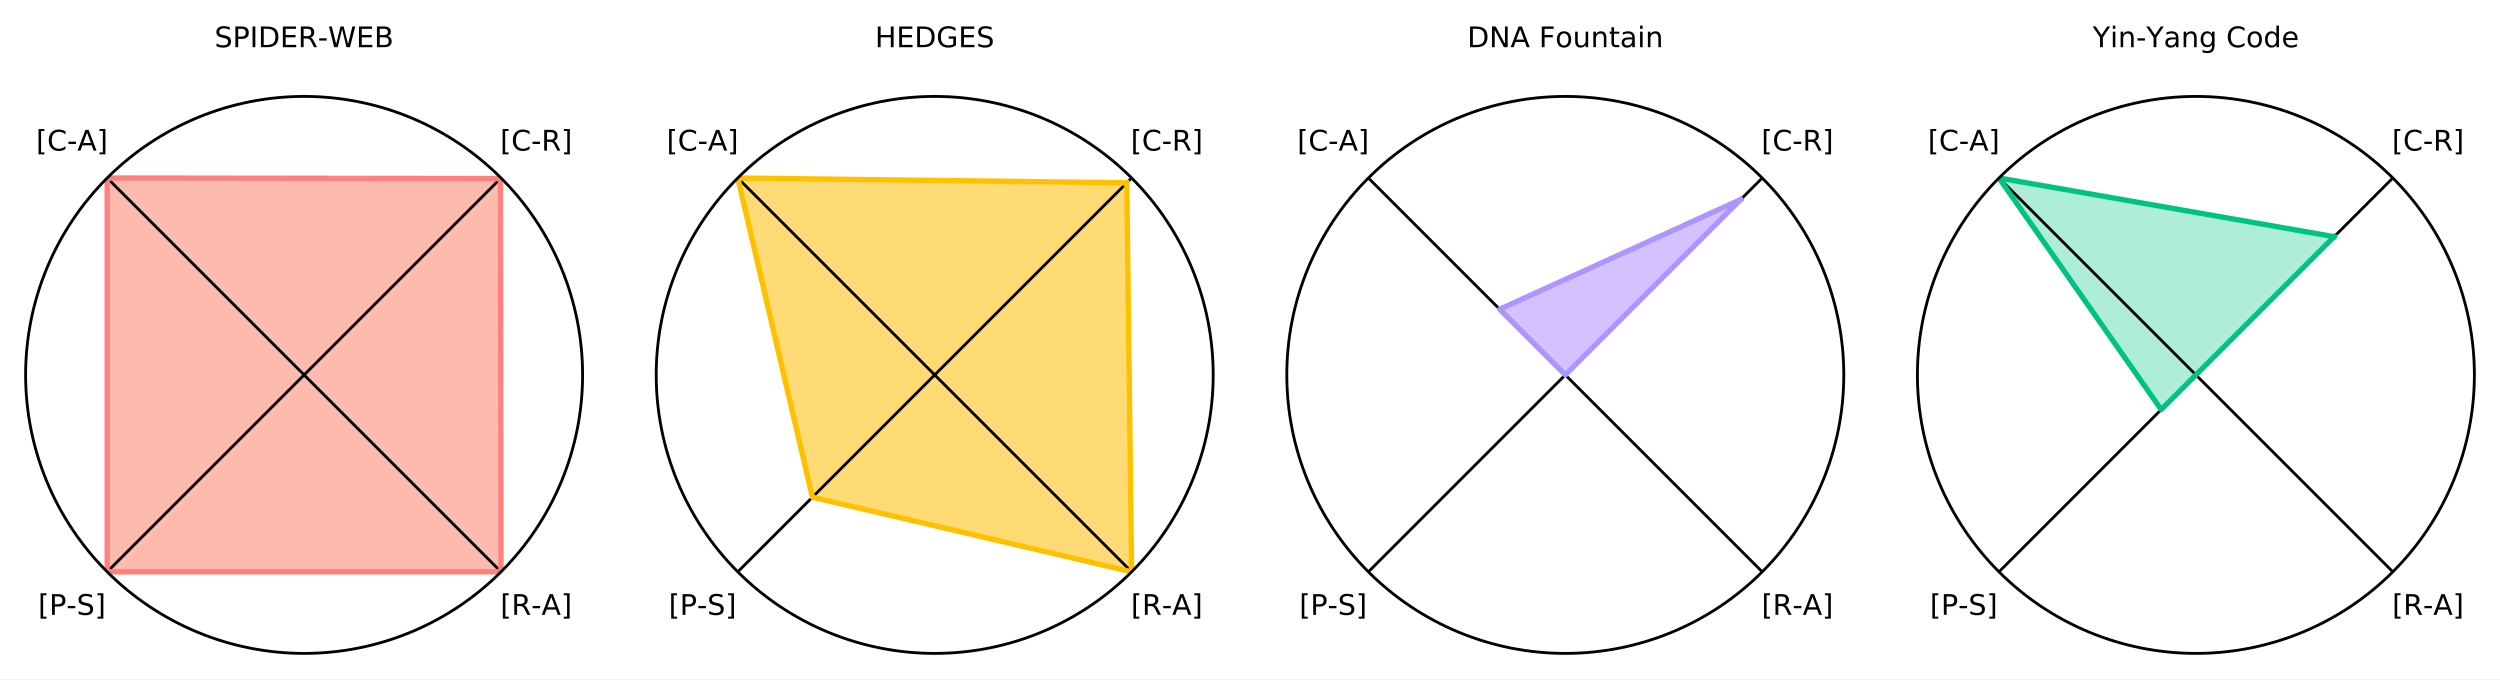
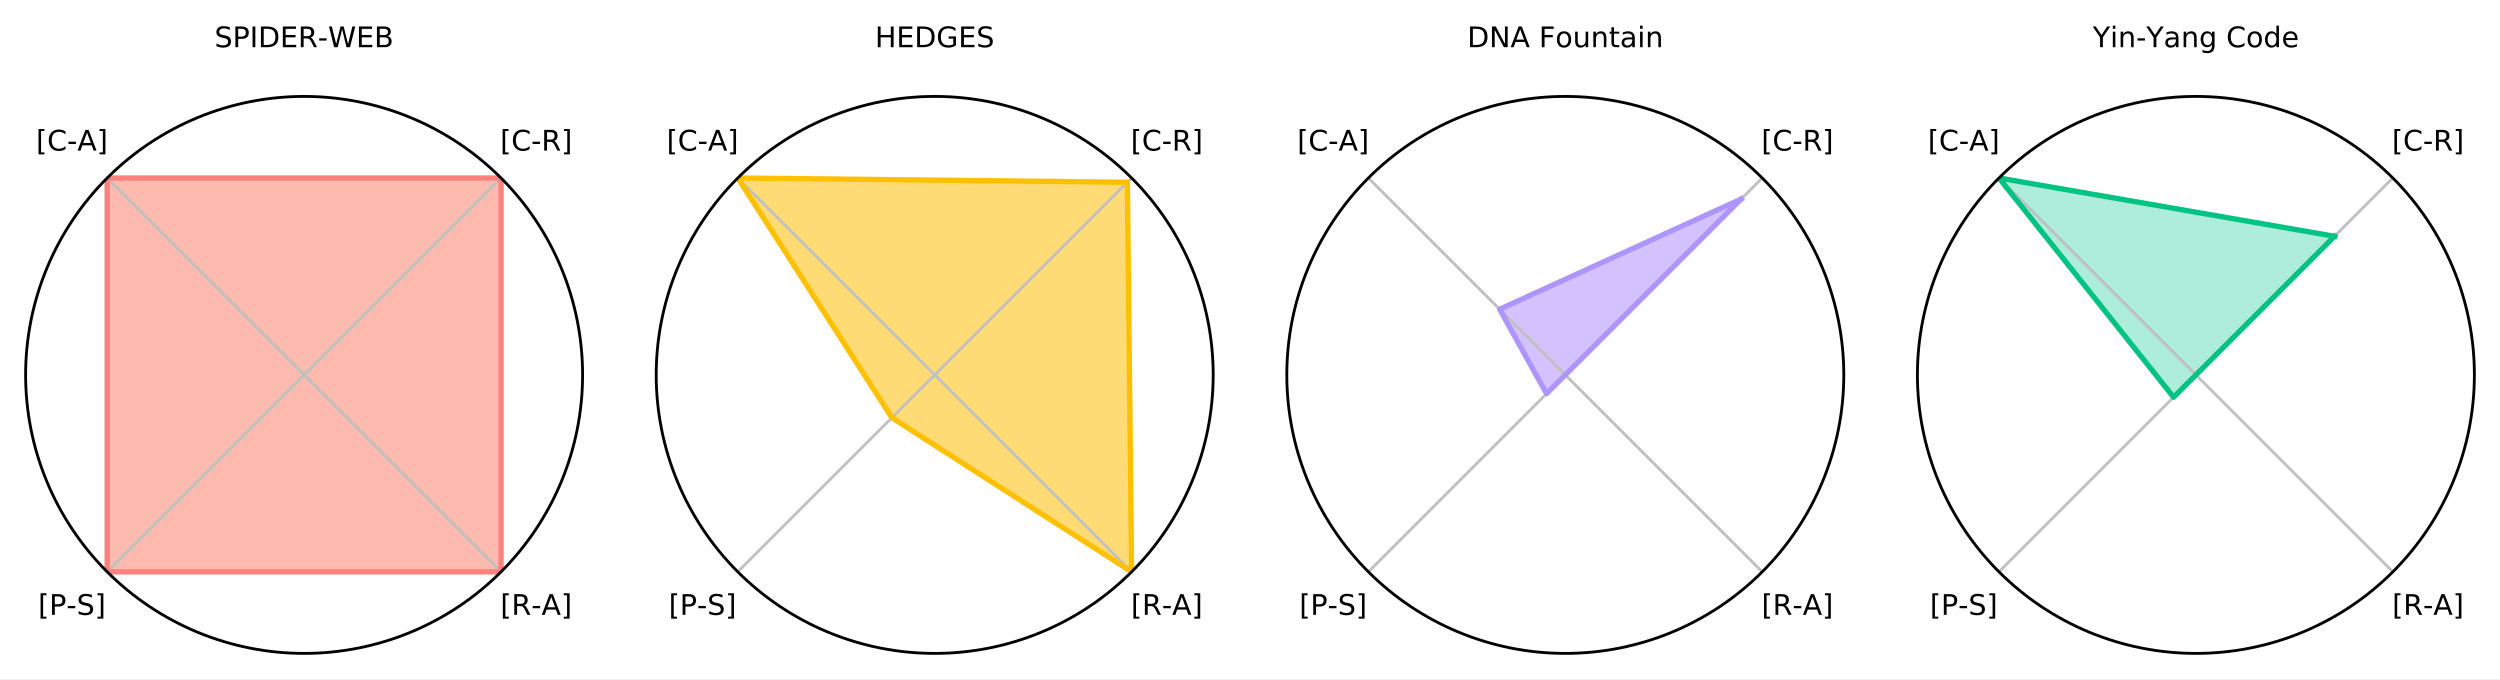
<svg xmlns="http://www.w3.org/2000/svg" xmlns:xlink="http://www.w3.org/1999/xlink" height="190.911pt" version="1.1" viewBox="0 0 702.902 190.911" width="702.902pt">
  <defs>
    <style type="text/css">
*{stroke-linecap:butt;stroke-linejoin:round;}
  </style>
  </defs>
  <g id="figure_1">
    <g id="patch_1">
      <path d="M 0 190.911  L 702.902 190.911  L 702.902 0  L 0 0  z " style="fill:#ffffff;" />
    </g>
    <g id="axes_1">
      <g id="patch_2">
        <path d="M 163.802 105.41  C 163.802 95.127 161.777 84.945 157.842 75.445  C 153.907 65.946 148.139 57.313 140.868 50.043  C 133.597 42.772 124.965 37.004 115.466 33.069  C 105.966 29.134 95.783 27.109 85.501 27.109  C 75.219 27.109 65.036 29.134 55.537 33.069  C 46.037 37.004 37.405 42.772 30.134 50.043  C 22.863 57.313 17.095 65.946 13.16 75.445  C 9.225 84.945 7.2 95.127 7.2 105.41  C 7.2 115.692 9.225 125.875 13.16 135.374  C 17.095 144.874 22.863 153.506 30.134 160.777  C 37.405 168.048 46.037 173.816 55.537 177.751  C 65.036 181.685 75.219 183.711 85.501 183.711  C 95.783 183.711 105.966 181.685 115.466 177.751  C 124.965 173.816 133.597 168.048 140.868 160.777  C 148.139 153.506 153.907 144.874 157.842 135.374  C 161.777 125.875 163.802 115.692 163.802 105.41  M 85.501 105.41  C 85.501 105.41 85.501 105.41 85.501 105.41  C 85.501 105.41 85.501 105.41 85.501 105.41  C 85.501 105.41 85.501 105.41 85.501 105.41  C 85.501 105.41 85.501 105.41 85.501 105.41  C 85.501 105.41 85.501 105.41 85.501 105.41  C 85.501 105.41 85.501 105.41 85.501 105.41  C 85.501 105.41 85.501 105.41 85.501 105.41  C 85.501 105.41 85.501 105.41 85.501 105.41  C 85.501 105.41 85.501 105.41 85.501 105.41  C 85.501 105.41 85.501 105.41 85.501 105.41  C 85.501 105.41 85.501 105.41 85.501 105.41  C 85.501 105.41 85.501 105.41 85.501 105.41  C 85.501 105.41 85.501 105.41 85.501 105.41  C 85.501 105.41 85.501 105.41 85.501 105.41  C 85.501 105.41 85.501 105.41 85.501 105.41  C 85.501 105.41 85.501 105.41 85.501 105.41  M 163.802 105.41  z " style="fill:#ffffff;" />
      </g>
      <g id="patch_3">
-         <path clip-path="url(#pe825073577)" d="M 140.711 50.2  L 30.134 50.043  L 30.134 160.777  L 140.868 160.777  z " style="fill:#fcbbae;" />
+         <path clip-path="url(#pd6a1412bb4)" d="M 140.868 50.043  L 30.134 50.043  L 30.134 160.777  L 140.868 160.777  z " style="fill:#fcbbae;" />
      </g>
      <g id="matplotlib.axis_1">
        <g id="xtick_1">
          <g id="line2d_1">
-             <path clip-path="url(#pe825073577)" d="M 85.501 105.41  L 140.868 50.043  " style="fill:none;stroke:#000000;stroke-linecap:square;stroke-width:0.8;" />
+             <path clip-path="url(#pd6a1412bb4)" d="M 85.501 105.41  L 140.868 50.043  " style="fill:none;stroke:#c0c0c0;stroke-linecap:square;stroke-width:0.8;" />
          </g>
          <g id="text_1">
            <defs>
              <path d="M 8.594 75.984  L 29.297 75.984  L 29.297 69  L 17.578 69  L 17.578 -6.203  L 29.297 -6.203  L 29.297 -13.188  L 8.594 -13.188  z " id="DejaVuSans-91" />
              <path d="M 64.406 67.281  L 64.406 56.891  Q 59.422 61.531 53.781 63.812  Q 48.141 66.109 41.797 66.109  Q 29.297 66.109 22.656 58.469  Q 16.016 50.828 16.016 36.375  Q 16.016 21.969 22.656 14.328  Q 29.297 6.688 41.797 6.688  Q 48.141 6.688 53.781 8.984  Q 59.422 11.281 64.406 15.922  L 64.406 5.609  Q 59.234 2.094 53.438 0.328  Q 47.656 -1.422 41.219 -1.422  Q 24.656 -1.422 15.125 8.703  Q 5.609 18.844 5.609 36.375  Q 5.609 53.953 15.125 64.078  Q 24.656 74.219 41.219 74.219  Q 47.75 74.219 53.531 72.484  Q 59.328 70.75 64.406 67.281  z " id="DejaVuSans-67" />
              <path d="M 4.891 31.391  L 31.203 31.391  L 31.203 23.391  L 4.891 23.391  z " id="DejaVuSans-45" />
              <path d="M 44.391 34.188  Q 47.562 33.109 50.562 29.594  Q 53.562 26.078 56.594 19.922  L 66.609 0  L 56 0  L 46.688 18.703  Q 43.062 26.031 39.672 28.422  Q 36.281 30.812 30.422 30.812  L 19.672 30.812  L 19.672 0  L 9.812 0  L 9.812 72.906  L 32.078 72.906  Q 44.578 72.906 50.734 67.672  Q 56.891 62.453 56.891 51.906  Q 56.891 45.016 53.688 40.469  Q 50.484 35.938 44.391 34.188  z M 19.672 64.797  L 19.672 38.922  L 32.078 38.922  Q 39.203 38.922 42.844 42.219  Q 46.484 45.516 46.484 51.906  Q 46.484 58.297 42.844 61.547  Q 39.203 64.797 32.078 64.797  z " id="DejaVuSans-82" />
              <path d="M 30.422 75.984  L 30.422 -13.188  L 9.719 -13.188  L 9.719 -6.203  L 21.391 -6.203  L 21.391 69  L 9.719 69  L 9.719 75.984  z " id="DejaVuSans-93" />
            </defs>
            <g transform="translate(140.6308 42.35069)scale(0.08 -0.08)">
              <use xlink:href="#DejaVuSans-91" />
              <use x="39.014" xlink:href="#DejaVuSans-67" />
              <use x="108.838" xlink:href="#DejaVuSans-45" />
              <use x="144.922" xlink:href="#DejaVuSans-82" />
              <use x="214.404" xlink:href="#DejaVuSans-93" />
            </g>
          </g>
        </g>
        <g id="xtick_2">
          <g id="line2d_2">
-             <path clip-path="url(#pe825073577)" d="M 85.501 105.41  L 30.134 50.043  " style="fill:none;stroke:#000000;stroke-linecap:square;stroke-width:0.8;" />
+             <path clip-path="url(#pd6a1412bb4)" d="M 85.501 105.41  L 30.134 50.043  " style="fill:none;stroke:#c0c0c0;stroke-linecap:square;stroke-width:0.8;" />
          </g>
          <g id="text_2">
            <defs>
              <path d="M 34.188 63.188  L 20.797 26.906  L 47.609 26.906  z M 28.609 72.906  L 39.797 72.906  L 67.578 0  L 57.328 0  L 50.688 18.703  L 17.828 18.703  L 11.188 0  L 0.781 0  z " id="DejaVuSans-65" />
            </defs>
            <g transform="translate(10.14184 42.35069)scale(0.08 -0.08)">
              <use xlink:href="#DejaVuSans-91" />
              <use x="39.014" xlink:href="#DejaVuSans-67" />
              <use x="108.838" xlink:href="#DejaVuSans-45" />
              <use x="144.891" xlink:href="#DejaVuSans-65" />
              <use x="213.299" xlink:href="#DejaVuSans-93" />
            </g>
          </g>
        </g>
        <g id="xtick_3">
          <g id="line2d_3">
-             <path clip-path="url(#pe825073577)" d="M 85.501 105.41  L 30.134 160.777  " style="fill:none;stroke:#000000;stroke-linecap:square;stroke-width:0.8;" />
+             <path clip-path="url(#pd6a1412bb4)" d="M 85.501 105.41  L 30.134 160.777  " style="fill:none;stroke:#c0c0c0;stroke-linecap:square;stroke-width:0.8;" />
          </g>
          <g id="text_3">
            <defs>
              <path d="M 19.672 64.797  L 19.672 37.406  L 32.078 37.406  Q 38.969 37.406 42.719 40.969  Q 46.484 44.531 46.484 51.125  Q 46.484 57.672 42.719 61.234  Q 38.969 64.797 32.078 64.797  z M 9.812 72.906  L 32.078 72.906  Q 44.344 72.906 50.609 67.359  Q 56.891 61.812 56.891 51.125  Q 56.891 40.328 50.609 34.812  Q 44.344 29.297 32.078 29.297  L 19.672 29.297  L 19.672 0  L 9.812 0  z " id="DejaVuSans-80" />
              <path d="M 53.516 70.516  L 53.516 60.891  Q 47.906 63.578 42.922 64.891  Q 37.938 66.219 33.297 66.219  Q 25.25 66.219 20.875 63.094  Q 16.5 59.969 16.5 54.203  Q 16.5 49.359 19.406 46.891  Q 22.312 44.438 30.422 42.922  L 36.375 41.703  Q 47.406 39.594 52.656 34.297  Q 57.906 29 57.906 20.125  Q 57.906 9.516 50.797 4.047  Q 43.703 -1.422 29.984 -1.422  Q 24.812 -1.422 18.969 -0.25  Q 13.141 0.922 6.891 3.219  L 6.891 13.375  Q 12.891 10.016 18.656 8.297  Q 24.422 6.594 29.984 6.594  Q 38.422 6.594 43.016 9.906  Q 47.609 13.234 47.609 19.391  Q 47.609 24.75 44.312 27.781  Q 41.016 30.812 33.5 32.328  L 27.484 33.5  Q 16.453 35.688 11.516 40.375  Q 6.594 45.062 6.594 53.422  Q 6.594 63.094 13.406 68.656  Q 20.219 74.219 32.172 74.219  Q 37.312 74.219 42.625 73.281  Q 47.953 72.359 53.516 70.516  z " id="DejaVuSans-83" />
            </defs>
            <g transform="translate(10.71997 172.884)scale(0.08 -0.08)">
              <use xlink:href="#DejaVuSans-91" />
              <use x="39.014" xlink:href="#DejaVuSans-80" />
              <use x="99.285" xlink:href="#DejaVuSans-45" />
              <use x="135.369" xlink:href="#DejaVuSans-83" />
              <use x="198.846" xlink:href="#DejaVuSans-93" />
            </g>
          </g>
        </g>
        <g id="xtick_4">
          <g id="line2d_4">
-             <path clip-path="url(#pe825073577)" d="M 85.501 105.41  L 140.868 160.777  " style="fill:none;stroke:#000000;stroke-linecap:square;stroke-width:0.8;" />
+             <path clip-path="url(#pd6a1412bb4)" d="M 85.501 105.41  L 140.868 160.777  " style="fill:none;stroke:#c0c0c0;stroke-linecap:square;stroke-width:0.8;" />
          </g>
          <g id="text_4">
            <g transform="translate(140.6914 172.884)scale(0.08 -0.08)">
              <use xlink:href="#DejaVuSans-91" />
              <use x="39.014" xlink:href="#DejaVuSans-82" />
              <use x="108.434" xlink:href="#DejaVuSans-45" />
              <use x="144.486" xlink:href="#DejaVuSans-65" />
              <use x="212.895" xlink:href="#DejaVuSans-93" />
            </g>
          </g>
        </g>
      </g>
      <g id="matplotlib.axis_2" />
      <g id="line2d_5">
-         <path clip-path="url(#pe825073577)" d="M 140.711 50.2  L 30.134 50.043  L 30.134 160.777  L 140.868 160.777  L 140.711 50.2  " style="fill:none;stroke:#fe817d;stroke-linecap:square;stroke-width:1.5;" />
+         <path clip-path="url(#pd6a1412bb4)" d="M 140.868 50.043  L 30.134 50.043  L 30.134 160.777  L 140.868 160.777  L 140.868 50.043  " style="fill:none;stroke:#fe817d;stroke-linecap:square;stroke-width:1.5;" />
      </g>
      <g id="patch_4">
        <path d="M 163.802 105.41  C 163.802 95.127 161.777 84.945 157.842 75.445  C 153.907 65.946 148.139 57.313 140.868 50.043  C 133.597 42.772 124.965 37.004 115.466 33.069  C 105.966 29.134 95.783 27.109 85.501 27.109  C 75.219 27.109 65.036 29.134 55.537 33.069  C 46.037 37.004 37.405 42.772 30.134 50.043  C 22.863 57.313 17.095 65.946 13.16 75.445  C 9.225 84.945 7.2 95.127 7.2 105.41  C 7.2 115.692 9.225 125.875 13.16 135.374  C 17.095 144.874 22.863 153.506 30.134 160.777  C 37.405 168.048 46.037 173.816 55.537 177.751  C 65.036 181.685 75.219 183.711 85.501 183.711  C 95.783 183.711 105.966 181.685 115.466 177.751  C 124.965 173.816 133.597 168.048 140.868 160.777  C 148.139 153.506 153.907 144.874 157.842 135.374  C 161.777 125.875 163.802 115.692 163.802 105.41  " style="fill:none;stroke:#000000;stroke-linecap:square;stroke-linejoin:miter;stroke-width:0.8;" />
      </g>
      <g id="text_5">
        <defs>
          <path d="M 9.812 72.906  L 19.672 72.906  L 19.672 0  L 9.812 0  z " id="DejaVuSans-73" />
          <path d="M 19.672 64.797  L 19.672 8.109  L 31.594 8.109  Q 46.688 8.109 53.688 14.938  Q 60.688 21.781 60.688 36.531  Q 60.688 51.172 53.688 57.984  Q 46.688 64.797 31.594 64.797  z M 9.812 72.906  L 30.078 72.906  Q 51.266 72.906 61.172 64.094  Q 71.094 55.281 71.094 36.531  Q 71.094 17.672 61.125 8.828  Q 51.172 0 30.078 0  L 9.812 0  z " id="DejaVuSans-68" />
          <path d="M 9.812 72.906  L 55.906 72.906  L 55.906 64.594  L 19.672 64.594  L 19.672 43.016  L 54.391 43.016  L 54.391 34.719  L 19.672 34.719  L 19.672 8.297  L 56.781 8.297  L 56.781 0  L 9.812 0  z " id="DejaVuSans-69" />
          <path d="M 3.328 72.906  L 13.281 72.906  L 28.609 11.281  L 43.891 72.906  L 54.984 72.906  L 70.312 11.281  L 85.594 72.906  L 95.609 72.906  L 77.297 0  L 64.891 0  L 49.516 63.281  L 33.984 0  L 21.578 0  z " id="DejaVuSans-87" />
          <path d="M 19.672 34.812  L 19.672 8.109  L 35.5 8.109  Q 43.453 8.109 47.281 11.406  Q 51.125 14.703 51.125 21.484  Q 51.125 28.328 47.281 31.562  Q 43.453 34.812 35.5 34.812  z M 19.672 64.797  L 19.672 42.828  L 34.281 42.828  Q 41.5 42.828 45.031 45.531  Q 48.578 48.25 48.578 53.812  Q 48.578 59.328 45.031 62.062  Q 41.5 64.797 34.281 64.797  z M 9.812 72.906  L 35.016 72.906  Q 46.297 72.906 52.391 68.219  Q 58.5 63.531 58.5 54.891  Q 58.5 48.188 55.375 44.234  Q 52.25 40.281 46.188 39.312  Q 53.469 37.75 57.5 32.781  Q 61.531 27.828 61.531 20.406  Q 61.531 10.641 54.891 5.312  Q 48.25 0 35.984 0  L 9.812 0  z " id="DejaVuSans-66" />
        </defs>
        <g transform="translate(60.31788 13.27875)scale(0.08 -0.08)">
          <use xlink:href="#DejaVuSans-83" />
          <use x="63.477" xlink:href="#DejaVuSans-80" />
          <use x="123.779" xlink:href="#DejaVuSans-73" />
          <use x="153.271" xlink:href="#DejaVuSans-68" />
          <use x="230.273" xlink:href="#DejaVuSans-69" />
          <use x="293.457" xlink:href="#DejaVuSans-82" />
          <use x="362.877" xlink:href="#DejaVuSans-45" />
          <use x="398.898" xlink:href="#DejaVuSans-87" />
          <use x="497.775" xlink:href="#DejaVuSans-69" />
          <use x="560.959" xlink:href="#DejaVuSans-66" />
        </g>
      </g>
    </g>
    <g id="axes_2">
      <g id="patch_5">
        <path d="M 341.102 105.41  C 341.102 95.127 339.077 84.945 335.142 75.445  C 331.207 65.946 325.439 57.313 318.168 50.043  C 310.897 42.772 302.265 37.004 292.766 33.069  C 283.266 29.134 273.083 27.109 262.801 27.109  C 252.519 27.109 242.336 29.134 232.837 33.069  C 223.337 37.004 214.705 42.772 207.434 50.043  C 200.163 57.313 194.395 65.946 190.46 75.445  C 186.525 84.945 184.5 95.127 184.5 105.41  C 184.5 115.692 186.525 125.875 190.46 135.374  C 194.395 144.874 200.163 153.506 207.434 160.777  C 214.705 168.048 223.337 173.816 232.837 177.751  C 242.336 181.685 252.519 183.711 262.801 183.711  C 273.083 183.711 283.266 181.685 292.766 177.751  C 302.265 173.816 310.897 168.048 318.168 160.777  C 325.439 153.506 331.207 144.874 335.142 135.374  C 339.077 125.875 341.102 115.692 341.102 105.41  M 262.801 105.41  C 262.801 105.41 262.801 105.41 262.801 105.41  C 262.801 105.41 262.801 105.41 262.801 105.41  C 262.801 105.41 262.801 105.41 262.801 105.41  C 262.801 105.41 262.801 105.41 262.801 105.41  C 262.801 105.41 262.801 105.41 262.801 105.41  C 262.801 105.41 262.801 105.41 262.801 105.41  C 262.801 105.41 262.801 105.41 262.801 105.41  C 262.801 105.41 262.801 105.41 262.801 105.41  C 262.801 105.41 262.801 105.41 262.801 105.41  C 262.801 105.41 262.801 105.41 262.801 105.41  C 262.801 105.41 262.801 105.41 262.801 105.41  C 262.801 105.41 262.801 105.41 262.801 105.41  C 262.801 105.41 262.801 105.41 262.801 105.41  C 262.801 105.41 262.801 105.41 262.801 105.41  C 262.801 105.41 262.801 105.41 262.801 105.41  C 262.801 105.41 262.801 105.41 262.801 105.41  M 341.102 105.41  z " style="fill:#ffffff;" />
      </g>
      <g id="patch_6">
-         <path clip-path="url(#p385a86909e)" d="M 316.816 51.395  L 207.434 50.043  L 228.414 139.796  L 318.168 160.777  z " style="fill:#ffdb75;" />
+         <path clip-path="url(#p6eb4bc3ae0)" d="M 316.969 51.242  L 207.434 50.043  L 250.766 117.445  L 318.168 160.777  z " style="fill:#ffdb75;" />
      </g>
      <g id="matplotlib.axis_3">
        <g id="xtick_5">
          <g id="line2d_6">
-             <path clip-path="url(#p385a86909e)" d="M 262.801 105.41  L 318.168 50.043  " style="fill:none;stroke:#000000;stroke-linecap:square;stroke-width:0.8;" />
+             <path clip-path="url(#p6eb4bc3ae0)" d="M 262.801 105.41  L 318.168 50.043  " style="fill:none;stroke:#c0c0c0;stroke-linecap:square;stroke-width:0.8;" />
          </g>
          <g id="text_6">
            <g transform="translate(317.9308 42.35069)scale(0.08 -0.08)">
              <use xlink:href="#DejaVuSans-91" />
              <use x="39.014" xlink:href="#DejaVuSans-67" />
              <use x="108.838" xlink:href="#DejaVuSans-45" />
              <use x="144.922" xlink:href="#DejaVuSans-82" />
              <use x="214.404" xlink:href="#DejaVuSans-93" />
            </g>
          </g>
        </g>
        <g id="xtick_6">
          <g id="line2d_7">
-             <path clip-path="url(#p385a86909e)" d="M 262.801 105.41  L 207.434 50.043  " style="fill:none;stroke:#000000;stroke-linecap:square;stroke-width:0.8;" />
+             <path clip-path="url(#p6eb4bc3ae0)" d="M 262.801 105.41  L 207.434 50.043  " style="fill:none;stroke:#c0c0c0;stroke-linecap:square;stroke-width:0.8;" />
          </g>
          <g id="text_7">
            <g transform="translate(187.4418 42.35069)scale(0.08 -0.08)">
              <use xlink:href="#DejaVuSans-91" />
              <use x="39.014" xlink:href="#DejaVuSans-67" />
              <use x="108.838" xlink:href="#DejaVuSans-45" />
              <use x="144.891" xlink:href="#DejaVuSans-65" />
              <use x="213.299" xlink:href="#DejaVuSans-93" />
            </g>
          </g>
        </g>
        <g id="xtick_7">
          <g id="line2d_8">
-             <path clip-path="url(#p385a86909e)" d="M 262.801 105.41  L 207.434 160.777  " style="fill:none;stroke:#000000;stroke-linecap:square;stroke-width:0.8;" />
+             <path clip-path="url(#p6eb4bc3ae0)" d="M 262.801 105.41  L 207.434 160.777  " style="fill:none;stroke:#c0c0c0;stroke-linecap:square;stroke-width:0.8;" />
          </g>
          <g id="text_8">
            <g transform="translate(188.02 172.884)scale(0.08 -0.08)">
              <use xlink:href="#DejaVuSans-91" />
              <use x="39.014" xlink:href="#DejaVuSans-80" />
              <use x="99.285" xlink:href="#DejaVuSans-45" />
              <use x="135.369" xlink:href="#DejaVuSans-83" />
              <use x="198.846" xlink:href="#DejaVuSans-93" />
            </g>
          </g>
        </g>
        <g id="xtick_8">
          <g id="line2d_9">
-             <path clip-path="url(#p385a86909e)" d="M 262.801 105.41  L 318.168 160.777  " style="fill:none;stroke:#000000;stroke-linecap:square;stroke-width:0.8;" />
+             <path clip-path="url(#p6eb4bc3ae0)" d="M 262.801 105.41  L 318.168 160.777  " style="fill:none;stroke:#c0c0c0;stroke-linecap:square;stroke-width:0.8;" />
          </g>
          <g id="text_9">
            <g transform="translate(317.9914 172.884)scale(0.08 -0.08)">
              <use xlink:href="#DejaVuSans-91" />
              <use x="39.014" xlink:href="#DejaVuSans-82" />
              <use x="108.434" xlink:href="#DejaVuSans-45" />
              <use x="144.486" xlink:href="#DejaVuSans-65" />
              <use x="212.895" xlink:href="#DejaVuSans-93" />
            </g>
          </g>
        </g>
      </g>
      <g id="matplotlib.axis_4" />
      <g id="line2d_10">
-         <path clip-path="url(#p385a86909e)" d="M 316.816 51.395  L 207.434 50.043  L 228.414 139.796  L 318.168 160.777  L 316.816 51.395  " style="fill:none;stroke:#ffc000;stroke-linecap:square;stroke-width:1.5;" />
+         <path clip-path="url(#p6eb4bc3ae0)" d="M 316.969 51.242  L 207.434 50.043  L 250.766 117.445  L 318.168 160.777  L 316.969 51.242  " style="fill:none;stroke:#ffc000;stroke-linecap:square;stroke-width:1.5;" />
      </g>
      <g id="patch_7">
        <path d="M 341.102 105.41  C 341.102 95.127 339.077 84.945 335.142 75.445  C 331.207 65.946 325.439 57.313 318.168 50.043  C 310.897 42.772 302.265 37.004 292.766 33.069  C 283.266 29.134 273.083 27.109 262.801 27.109  C 252.519 27.109 242.336 29.134 232.837 33.069  C 223.337 37.004 214.705 42.772 207.434 50.043  C 200.163 57.313 194.395 65.946 190.46 75.445  C 186.525 84.945 184.5 95.127 184.5 105.41  C 184.5 115.692 186.525 125.875 190.46 135.374  C 194.395 144.874 200.163 153.506 207.434 160.777  C 214.705 168.048 223.337 173.816 232.837 177.751  C 242.336 181.685 252.519 183.711 262.801 183.711  C 273.083 183.711 283.266 181.685 292.766 177.751  C 302.265 173.816 310.897 168.048 318.168 160.777  C 325.439 153.506 331.207 144.874 335.142 135.374  C 339.077 125.875 341.102 115.692 341.102 105.41  " style="fill:none;stroke:#000000;stroke-linecap:square;stroke-linejoin:miter;stroke-width:0.8;" />
      </g>
      <g id="text_10">
        <defs>
          <path d="M 9.812 72.906  L 19.672 72.906  L 19.672 43.016  L 55.516 43.016  L 55.516 72.906  L 65.375 72.906  L 65.375 0  L 55.516 0  L 55.516 34.719  L 19.672 34.719  L 19.672 0  L 9.812 0  z " id="DejaVuSans-72" />
          <path d="M 59.516 10.406  L 59.516 29.984  L 43.406 29.984  L 43.406 38.094  L 69.281 38.094  L 69.281 6.781  Q 63.578 2.734 56.688 0.656  Q 49.812 -1.422 42 -1.422  Q 24.906 -1.422 15.25 8.562  Q 5.609 18.562 5.609 36.375  Q 5.609 54.25 15.25 64.234  Q 24.906 74.219 42 74.219  Q 49.125 74.219 55.547 72.453  Q 61.969 70.703 67.391 67.281  L 67.391 56.781  Q 61.922 61.422 55.766 63.766  Q 49.609 66.109 42.828 66.109  Q 29.438 66.109 22.719 58.641  Q 16.016 51.172 16.016 36.375  Q 16.016 21.625 22.719 14.156  Q 29.438 6.688 42.828 6.688  Q 48.047 6.688 52.141 7.594  Q 56.25 8.5 59.516 10.406  z " id="DejaVuSans-71" />
        </defs>
        <g transform="translate(246.0191 13.27875)scale(0.08 -0.08)">
          <use xlink:href="#DejaVuSans-72" />
          <use x="75.195" xlink:href="#DejaVuSans-69" />
          <use x="138.379" xlink:href="#DejaVuSans-68" />
          <use x="215.381" xlink:href="#DejaVuSans-71" />
          <use x="292.871" xlink:href="#DejaVuSans-69" />
          <use x="356.055" xlink:href="#DejaVuSans-83" />
        </g>
      </g>
    </g>
    <g id="axes_3">
      <g id="patch_8">
        <path d="M 518.402 105.41  C 518.402 95.127 516.377 84.945 512.442 75.445  C 508.507 65.946 502.739 57.313 495.468 50.043  C 488.197 42.772 479.565 37.004 470.066 33.069  C 460.566 29.134 450.383 27.109 440.101 27.109  C 429.819 27.109 419.636 29.134 410.137 33.069  C 400.637 37.004 392.005 42.772 384.734 50.043  C 377.463 57.313 371.695 65.946 367.76 75.445  C 363.825 84.945 361.8 95.127 361.8 105.41  C 361.8 115.692 363.825 125.875 367.76 135.374  C 371.695 144.874 377.463 153.506 384.734 160.777  C 392.005 168.048 400.637 173.816 410.137 177.751  C 419.636 181.685 429.819 183.711 440.101 183.711  C 450.383 183.711 460.566 181.685 470.066 177.751  C 479.565 173.816 488.197 168.048 495.468 160.777  C 502.739 153.506 508.507 144.874 512.442 135.374  C 516.377 125.875 518.402 115.692 518.402 105.41  M 440.101 105.41  C 440.101 105.41 440.101 105.41 440.101 105.41  C 440.101 105.41 440.101 105.41 440.101 105.41  C 440.101 105.41 440.101 105.41 440.101 105.41  C 440.101 105.41 440.101 105.41 440.101 105.41  C 440.101 105.41 440.101 105.41 440.101 105.41  C 440.101 105.41 440.101 105.41 440.101 105.41  C 440.101 105.41 440.101 105.41 440.101 105.41  C 440.101 105.41 440.101 105.41 440.101 105.41  C 440.101 105.41 440.101 105.41 440.101 105.41  C 440.101 105.41 440.101 105.41 440.101 105.41  C 440.101 105.41 440.101 105.41 440.101 105.41  C 440.101 105.41 440.101 105.41 440.101 105.41  C 440.101 105.41 440.101 105.41 440.101 105.41  C 440.101 105.41 440.101 105.41 440.101 105.41  C 440.101 105.41 440.101 105.41 440.101 105.41  C 440.101 105.41 440.101 105.41 440.101 105.41  M 518.402 105.41  z " style="fill:#ffffff;" />
      </g>
      <g id="patch_9">
-         <path clip-path="url(#p155a2c685e)" d="M 489.407 56.104  L 421.645 86.954  L 440.101 105.41  L 440.101 105.41  z " style="fill:#d3c2fe;" />
+         <path clip-path="url(#p9dea8f42dc)" d="M 489.547 55.963  L 421.645 86.954  L 434.829 110.682  L 440.101 105.41  z " style="fill:#d3c2fe;" />
      </g>
      <g id="matplotlib.axis_5">
        <g id="xtick_9">
          <g id="line2d_11">
-             <path clip-path="url(#p155a2c685e)" d="M 440.101 105.41  L 495.468 50.043  " style="fill:none;stroke:#000000;stroke-linecap:square;stroke-width:0.8;" />
+             <path clip-path="url(#p9dea8f42dc)" d="M 440.101 105.41  L 495.468 50.043  " style="fill:none;stroke:#c0c0c0;stroke-linecap:square;stroke-width:0.8;" />
          </g>
          <g id="text_11">
            <g transform="translate(495.2308 42.35069)scale(0.08 -0.08)">
              <use xlink:href="#DejaVuSans-91" />
              <use x="39.014" xlink:href="#DejaVuSans-67" />
              <use x="108.838" xlink:href="#DejaVuSans-45" />
              <use x="144.922" xlink:href="#DejaVuSans-82" />
              <use x="214.404" xlink:href="#DejaVuSans-93" />
            </g>
          </g>
        </g>
        <g id="xtick_10">
          <g id="line2d_12">
-             <path clip-path="url(#p155a2c685e)" d="M 440.101 105.41  L 384.734 50.043  " style="fill:none;stroke:#000000;stroke-linecap:square;stroke-width:0.8;" />
+             <path clip-path="url(#p9dea8f42dc)" d="M 440.101 105.41  L 384.734 50.043  " style="fill:none;stroke:#c0c0c0;stroke-linecap:square;stroke-width:0.8;" />
          </g>
          <g id="text_12">
            <g transform="translate(364.7418 42.35069)scale(0.08 -0.08)">
              <use xlink:href="#DejaVuSans-91" />
              <use x="39.014" xlink:href="#DejaVuSans-67" />
              <use x="108.838" xlink:href="#DejaVuSans-45" />
              <use x="144.891" xlink:href="#DejaVuSans-65" />
              <use x="213.299" xlink:href="#DejaVuSans-93" />
            </g>
          </g>
        </g>
        <g id="xtick_11">
          <g id="line2d_13">
-             <path clip-path="url(#p155a2c685e)" d="M 440.101 105.41  L 384.734 160.777  " style="fill:none;stroke:#000000;stroke-linecap:square;stroke-width:0.8;" />
+             <path clip-path="url(#p9dea8f42dc)" d="M 440.101 105.41  L 384.734 160.777  " style="fill:none;stroke:#c0c0c0;stroke-linecap:square;stroke-width:0.8;" />
          </g>
          <g id="text_13">
            <g transform="translate(365.32 172.884)scale(0.08 -0.08)">
              <use xlink:href="#DejaVuSans-91" />
              <use x="39.014" xlink:href="#DejaVuSans-80" />
              <use x="99.285" xlink:href="#DejaVuSans-45" />
              <use x="135.369" xlink:href="#DejaVuSans-83" />
              <use x="198.846" xlink:href="#DejaVuSans-93" />
            </g>
          </g>
        </g>
        <g id="xtick_12">
          <g id="line2d_14">
-             <path clip-path="url(#p155a2c685e)" d="M 440.101 105.41  L 495.468 160.777  " style="fill:none;stroke:#000000;stroke-linecap:square;stroke-width:0.8;" />
+             <path clip-path="url(#p9dea8f42dc)" d="M 440.101 105.41  L 495.468 160.777  " style="fill:none;stroke:#c0c0c0;stroke-linecap:square;stroke-width:0.8;" />
          </g>
          <g id="text_14">
            <g transform="translate(495.2914 172.884)scale(0.08 -0.08)">
              <use xlink:href="#DejaVuSans-91" />
              <use x="39.014" xlink:href="#DejaVuSans-82" />
              <use x="108.434" xlink:href="#DejaVuSans-45" />
              <use x="144.486" xlink:href="#DejaVuSans-65" />
              <use x="212.895" xlink:href="#DejaVuSans-93" />
            </g>
          </g>
        </g>
      </g>
      <g id="matplotlib.axis_6" />
      <g id="line2d_15">
-         <path clip-path="url(#p155a2c685e)" d="M 489.407 56.104  L 421.645 86.954  L 440.101 105.41  L 440.101 105.41  L 489.407 56.104  " style="fill:none;stroke:#ad94ff;stroke-linecap:square;stroke-width:1.5;" />
+         <path clip-path="url(#p9dea8f42dc)" d="M 489.547 55.963  L 421.645 86.954  L 434.829 110.682  L 440.101 105.41  L 489.547 55.963  " style="fill:none;stroke:#ad94ff;stroke-linecap:square;stroke-width:1.5;" />
      </g>
      <g id="patch_10">
        <path d="M 518.402 105.41  C 518.402 95.127 516.377 84.945 512.442 75.445  C 508.507 65.946 502.739 57.313 495.468 50.043  C 488.197 42.772 479.565 37.004 470.066 33.069  C 460.566 29.134 450.383 27.109 440.101 27.109  C 429.819 27.109 419.636 29.134 410.137 33.069  C 400.637 37.004 392.005 42.772 384.734 50.043  C 377.463 57.313 371.695 65.946 367.76 75.445  C 363.825 84.945 361.8 95.127 361.8 105.41  C 361.8 115.692 363.825 125.875 367.76 135.374  C 371.695 144.874 377.463 153.506 384.734 160.777  C 392.005 168.048 400.637 173.816 410.137 177.751  C 419.636 181.685 429.819 183.711 440.101 183.711  C 450.383 183.711 460.566 181.685 470.066 177.751  C 479.565 173.816 488.197 168.048 495.468 160.777  C 502.739 153.506 508.507 144.874 512.442 135.374  C 516.377 125.875 518.402 115.692 518.402 105.41  " style="fill:none;stroke:#000000;stroke-linecap:square;stroke-linejoin:miter;stroke-width:0.8;" />
      </g>
      <g id="text_15">
        <defs>
          <path d="M 9.812 72.906  L 23.094 72.906  L 55.422 11.922  L 55.422 72.906  L 64.984 72.906  L 64.984 0  L 51.703 0  L 19.391 60.984  L 19.391 0  L 9.812 0  z " id="DejaVuSans-78" />
          <path id="DejaVuSans-32" />
          <path d="M 9.812 72.906  L 51.703 72.906  L 51.703 64.594  L 19.672 64.594  L 19.672 43.109  L 48.578 43.109  L 48.578 34.812  L 19.672 34.812  L 19.672 0  L 9.812 0  z " id="DejaVuSans-70" />
          <path d="M 30.609 48.391  Q 23.391 48.391 19.188 42.75  Q 14.984 37.109 14.984 27.297  Q 14.984 17.484 19.156 11.844  Q 23.344 6.203 30.609 6.203  Q 37.797 6.203 41.984 11.859  Q 46.188 17.531 46.188 27.297  Q 46.188 37.016 41.984 42.703  Q 37.797 48.391 30.609 48.391  z M 30.609 56  Q 42.328 56 49.016 48.375  Q 55.719 40.766 55.719 27.297  Q 55.719 13.875 49.016 6.219  Q 42.328 -1.422 30.609 -1.422  Q 18.844 -1.422 12.172 6.219  Q 5.516 13.875 5.516 27.297  Q 5.516 40.766 12.172 48.375  Q 18.844 56 30.609 56  z " id="DejaVuSans-111" />
          <path d="M 8.5 21.578  L 8.5 54.688  L 17.484 54.688  L 17.484 21.922  Q 17.484 14.156 20.5 10.266  Q 23.531 6.391 29.594 6.391  Q 36.859 6.391 41.078 11.031  Q 45.312 15.672 45.312 23.688  L 45.312 54.688  L 54.297 54.688  L 54.297 0  L 45.312 0  L 45.312 8.406  Q 42.047 3.422 37.719 1  Q 33.406 -1.422 27.688 -1.422  Q 18.266 -1.422 13.375 4.438  Q 8.5 10.297 8.5 21.578  z M 31.109 56  z " id="DejaVuSans-117" />
          <path d="M 54.891 33.016  L 54.891 0  L 45.906 0  L 45.906 32.719  Q 45.906 40.484 42.875 44.328  Q 39.844 48.188 33.797 48.188  Q 26.516 48.188 22.312 43.547  Q 18.109 38.922 18.109 30.906  L 18.109 0  L 9.078 0  L 9.078 54.688  L 18.109 54.688  L 18.109 46.188  Q 21.344 51.125 25.703 53.562  Q 30.078 56 35.797 56  Q 45.219 56 50.047 50.172  Q 54.891 44.344 54.891 33.016  z " id="DejaVuSans-110" />
          <path d="M 18.312 70.219  L 18.312 54.688  L 36.812 54.688  L 36.812 47.703  L 18.312 47.703  L 18.312 18.016  Q 18.312 11.328 20.141 9.422  Q 21.969 7.516 27.594 7.516  L 36.812 7.516  L 36.812 0  L 27.594 0  Q 17.188 0 13.234 3.875  Q 9.281 7.766 9.281 18.016  L 9.281 47.703  L 2.688 47.703  L 2.688 54.688  L 9.281 54.688  L 9.281 70.219  z " id="DejaVuSans-116" />
          <path d="M 34.281 27.484  Q 23.391 27.484 19.188 25  Q 14.984 22.516 14.984 16.5  Q 14.984 11.719 18.141 8.906  Q 21.297 6.109 26.703 6.109  Q 34.188 6.109 38.703 11.406  Q 43.219 16.703 43.219 25.484  L 43.219 27.484  z M 52.203 31.203  L 52.203 0  L 43.219 0  L 43.219 8.297  Q 40.141 3.328 35.547 0.953  Q 30.953 -1.422 24.312 -1.422  Q 15.922 -1.422 10.953 3.297  Q 6 8.016 6 15.922  Q 6 25.141 12.172 29.828  Q 18.359 34.516 30.609 34.516  L 43.219 34.516  L 43.219 35.406  Q 43.219 41.609 39.141 45  Q 35.062 48.391 27.688 48.391  Q 23 48.391 18.547 47.266  Q 14.109 46.141 10.016 43.891  L 10.016 52.203  Q 14.938 54.109 19.578 55.047  Q 24.219 56 28.609 56  Q 40.484 56 46.344 49.844  Q 52.203 43.703 52.203 31.203  z " id="DejaVuSans-97" />
          <path d="M 9.422 54.688  L 18.406 54.688  L 18.406 0  L 9.422 0  z M 9.422 75.984  L 18.406 75.984  L 18.406 64.594  L 9.422 64.594  z " id="DejaVuSans-105" />
        </defs>
        <g transform="translate(412.5391 13.27875)scale(0.08 -0.08)">
          <use xlink:href="#DejaVuSans-68" />
          <use x="77.002" xlink:href="#DejaVuSans-78" />
          <use x="151.807" xlink:href="#DejaVuSans-65" />
          <use x="220.215" xlink:href="#DejaVuSans-32" />
          <use x="252.002" xlink:href="#DejaVuSans-70" />
          <use x="309.475" xlink:href="#DejaVuSans-111" />
          <use x="370.656" xlink:href="#DejaVuSans-117" />
          <use x="434.035" xlink:href="#DejaVuSans-110" />
          <use x="497.414" xlink:href="#DejaVuSans-116" />
          <use x="536.623" xlink:href="#DejaVuSans-97" />
          <use x="597.902" xlink:href="#DejaVuSans-105" />
          <use x="625.686" xlink:href="#DejaVuSans-110" />
        </g>
      </g>
    </g>
    <g id="axes_4">
      <g id="patch_11">
        <path d="M 695.702 105.41  C 695.702 95.127 693.677 84.945 689.742 75.445  C 685.807 65.946 680.039 57.313 672.768 50.043  C 665.497 42.772 656.865 37.004 647.366 33.069  C 637.866 29.134 627.683 27.109 617.401 27.109  C 607.119 27.109 596.936 29.134 587.437 33.069  C 577.937 37.004 569.305 42.772 562.034 50.043  C 554.763 57.313 548.995 65.946 545.06 75.445  C 541.125 84.945 539.1 95.127 539.1 105.41  C 539.1 115.692 541.125 125.875 545.06 135.374  C 548.995 144.874 554.763 153.506 562.034 160.777  C 569.305 168.048 577.937 173.816 587.437 177.751  C 596.936 181.685 607.119 183.711 617.401 183.711  C 627.683 183.711 637.866 181.685 647.366 177.751  C 656.865 173.816 665.497 168.048 672.768 160.777  C 680.039 153.506 685.807 144.874 689.742 135.374  C 693.677 125.875 695.702 115.692 695.702 105.41  M 617.401 105.41  C 617.401 105.41 617.401 105.41 617.401 105.41  C 617.401 105.41 617.401 105.41 617.401 105.41  C 617.401 105.41 617.401 105.41 617.401 105.41  C 617.401 105.41 617.401 105.41 617.401 105.41  C 617.401 105.41 617.401 105.41 617.401 105.41  C 617.401 105.41 617.401 105.41 617.401 105.41  C 617.401 105.41 617.401 105.41 617.401 105.41  C 617.401 105.41 617.401 105.41 617.401 105.41  C 617.401 105.41 617.401 105.41 617.401 105.41  C 617.401 105.41 617.401 105.41 617.401 105.41  C 617.401 105.41 617.401 105.41 617.401 105.41  C 617.401 105.41 617.401 105.41 617.401 105.41  C 617.401 105.41 617.401 105.41 617.401 105.41  C 617.401 105.41 617.401 105.41 617.401 105.41  C 617.401 105.41 617.401 105.41 617.401 105.41  C 617.401 105.41 617.401 105.41 617.401 105.41  M 695.702 105.41  z " style="fill:#ffffff;" />
      </g>
      <g id="patch_12">
-         <path clip-path="url(#p4e2a30a204)" d="M 656.263 66.548  L 562.034 50.043  L 607.647 115.164  L 617.401 105.41  z " style="fill:#adedd9;" />
+         <path clip-path="url(#p3736491fca)" d="M 656.374 66.437  L 562.034 50.043  L 611.129 111.682  L 617.401 105.41  z " style="fill:#adedd9;" />
      </g>
      <g id="matplotlib.axis_7">
        <g id="xtick_13">
          <g id="line2d_16">
-             <path clip-path="url(#p4e2a30a204)" d="M 617.401 105.41  L 672.768 50.043  " style="fill:none;stroke:#000000;stroke-linecap:square;stroke-width:0.8;" />
+             <path clip-path="url(#p3736491fca)" d="M 617.401 105.41  L 672.768 50.043  " style="fill:none;stroke:#c0c0c0;stroke-linecap:square;stroke-width:0.8;" />
          </g>
          <g id="text_16">
            <g transform="translate(672.5308 42.35069)scale(0.08 -0.08)">
              <use xlink:href="#DejaVuSans-91" />
              <use x="39.014" xlink:href="#DejaVuSans-67" />
              <use x="108.838" xlink:href="#DejaVuSans-45" />
              <use x="144.922" xlink:href="#DejaVuSans-82" />
              <use x="214.404" xlink:href="#DejaVuSans-93" />
            </g>
          </g>
        </g>
        <g id="xtick_14">
          <g id="line2d_17">
-             <path clip-path="url(#p4e2a30a204)" d="M 617.401 105.41  L 562.034 50.043  " style="fill:none;stroke:#000000;stroke-linecap:square;stroke-width:0.8;" />
+             <path clip-path="url(#p3736491fca)" d="M 617.401 105.41  L 562.034 50.043  " style="fill:none;stroke:#c0c0c0;stroke-linecap:square;stroke-width:0.8;" />
          </g>
          <g id="text_17">
            <g transform="translate(542.0418 42.35069)scale(0.08 -0.08)">
              <use xlink:href="#DejaVuSans-91" />
              <use x="39.014" xlink:href="#DejaVuSans-67" />
              <use x="108.838" xlink:href="#DejaVuSans-45" />
              <use x="144.891" xlink:href="#DejaVuSans-65" />
              <use x="213.299" xlink:href="#DejaVuSans-93" />
            </g>
          </g>
        </g>
        <g id="xtick_15">
          <g id="line2d_18">
-             <path clip-path="url(#p4e2a30a204)" d="M 617.401 105.41  L 562.034 160.777  " style="fill:none;stroke:#000000;stroke-linecap:square;stroke-width:0.8;" />
+             <path clip-path="url(#p3736491fca)" d="M 617.401 105.41  L 562.034 160.777  " style="fill:none;stroke:#c0c0c0;stroke-linecap:square;stroke-width:0.8;" />
          </g>
          <g id="text_18">
            <g transform="translate(542.62 172.884)scale(0.08 -0.08)">
              <use xlink:href="#DejaVuSans-91" />
              <use x="39.014" xlink:href="#DejaVuSans-80" />
              <use x="99.285" xlink:href="#DejaVuSans-45" />
              <use x="135.369" xlink:href="#DejaVuSans-83" />
              <use x="198.846" xlink:href="#DejaVuSans-93" />
            </g>
          </g>
        </g>
        <g id="xtick_16">
          <g id="line2d_19">
-             <path clip-path="url(#p4e2a30a204)" d="M 617.401 105.41  L 672.768 160.777  " style="fill:none;stroke:#000000;stroke-linecap:square;stroke-width:0.8;" />
+             <path clip-path="url(#p3736491fca)" d="M 617.401 105.41  L 672.768 160.777  " style="fill:none;stroke:#c0c0c0;stroke-linecap:square;stroke-width:0.8;" />
          </g>
          <g id="text_19">
            <g transform="translate(672.5914 172.884)scale(0.08 -0.08)">
              <use xlink:href="#DejaVuSans-91" />
              <use x="39.014" xlink:href="#DejaVuSans-82" />
              <use x="108.434" xlink:href="#DejaVuSans-45" />
              <use x="144.486" xlink:href="#DejaVuSans-65" />
              <use x="212.895" xlink:href="#DejaVuSans-93" />
            </g>
          </g>
        </g>
      </g>
      <g id="matplotlib.axis_8" />
      <g id="line2d_20">
-         <path clip-path="url(#p4e2a30a204)" d="M 656.263 66.548  L 562.034 50.043  L 607.647 115.164  L 617.401 105.41  L 656.263 66.548  " style="fill:none;stroke:#00c382;stroke-linecap:square;stroke-width:1.5;" />
+         <path clip-path="url(#p3736491fca)" d="M 656.374 66.437  L 562.034 50.043  L 611.129 111.682  L 617.401 105.41  L 656.374 66.437  " style="fill:none;stroke:#00c382;stroke-linecap:square;stroke-width:1.5;" />
      </g>
      <g id="patch_13">
        <path d="M 695.702 105.41  C 695.702 95.127 693.677 84.945 689.742 75.445  C 685.807 65.946 680.039 57.313 672.768 50.043  C 665.497 42.772 656.865 37.004 647.366 33.069  C 637.866 29.134 627.683 27.109 617.401 27.109  C 607.119 27.109 596.936 29.134 587.437 33.069  C 577.937 37.004 569.305 42.772 562.034 50.043  C 554.763 57.313 548.995 65.946 545.06 75.445  C 541.125 84.945 539.1 95.127 539.1 105.41  C 539.1 115.692 541.125 125.875 545.06 135.374  C 548.995 144.874 554.763 153.506 562.034 160.777  C 569.305 168.048 577.937 173.816 587.437 177.751  C 596.936 181.685 607.119 183.711 617.401 183.711  C 627.683 183.711 637.866 181.685 647.366 177.751  C 656.865 173.816 665.497 168.048 672.768 160.777  C 680.039 153.506 685.807 144.874 689.742 135.374  C 693.677 125.875 695.702 115.692 695.702 105.41  " style="fill:none;stroke:#000000;stroke-linecap:square;stroke-linejoin:miter;stroke-width:0.8;" />
      </g>
      <g id="text_20">
        <defs>
          <path d="M -0.203 72.906  L 10.406 72.906  L 30.609 42.922  L 50.688 72.906  L 61.281 72.906  L 35.5 34.719  L 35.5 0  L 25.594 0  L 25.594 34.719  z " id="DejaVuSans-89" />
          <path d="M 45.406 27.984  Q 45.406 37.75 41.375 43.109  Q 37.359 48.484 30.078 48.484  Q 22.859 48.484 18.828 43.109  Q 14.797 37.75 14.797 27.984  Q 14.797 18.266 18.828 12.891  Q 22.859 7.516 30.078 7.516  Q 37.359 7.516 41.375 12.891  Q 45.406 18.266 45.406 27.984  z M 54.391 6.781  Q 54.391 -7.172 48.188 -13.984  Q 42 -20.797 29.203 -20.797  Q 24.469 -20.797 20.266 -20.094  Q 16.062 -19.391 12.109 -17.922  L 12.109 -9.188  Q 16.062 -11.328 19.922 -12.344  Q 23.781 -13.375 27.781 -13.375  Q 36.625 -13.375 41.016 -8.766  Q 45.406 -4.156 45.406 5.172  L 45.406 9.625  Q 42.625 4.781 38.281 2.391  Q 33.938 0 27.875 0  Q 17.828 0 11.672 7.656  Q 5.516 15.328 5.516 27.984  Q 5.516 40.672 11.672 48.328  Q 17.828 56 27.875 56  Q 33.938 56 38.281 53.609  Q 42.625 51.219 45.406 46.391  L 45.406 54.688  L 54.391 54.688  z " id="DejaVuSans-103" />
          <path d="M 45.406 46.391  L 45.406 75.984  L 54.391 75.984  L 54.391 0  L 45.406 0  L 45.406 8.203  Q 42.578 3.328 38.25 0.953  Q 33.938 -1.422 27.875 -1.422  Q 17.969 -1.422 11.734 6.484  Q 5.516 14.406 5.516 27.297  Q 5.516 40.188 11.734 48.094  Q 17.969 56 27.875 56  Q 33.938 56 38.25 53.625  Q 42.578 51.266 45.406 46.391  z M 14.797 27.297  Q 14.797 17.391 18.875 11.75  Q 22.953 6.109 30.078 6.109  Q 37.203 6.109 41.297 11.75  Q 45.406 17.391 45.406 27.297  Q 45.406 37.203 41.297 42.844  Q 37.203 48.484 30.078 48.484  Q 22.953 48.484 18.875 42.844  Q 14.797 37.203 14.797 27.297  z " id="DejaVuSans-100" />
          <path d="M 56.203 29.594  L 56.203 25.203  L 14.891 25.203  Q 15.484 15.922 20.484 11.062  Q 25.484 6.203 34.422 6.203  Q 39.594 6.203 44.453 7.469  Q 49.312 8.734 54.109 11.281  L 54.109 2.781  Q 49.266 0.734 44.188 -0.344  Q 39.109 -1.422 33.891 -1.422  Q 20.797 -1.422 13.156 6.188  Q 5.516 13.812 5.516 26.812  Q 5.516 40.234 12.766 48.109  Q 20.016 56 32.328 56  Q 43.359 56 49.781 48.891  Q 56.203 41.797 56.203 29.594  z M 47.219 32.234  Q 47.125 39.594 43.094 43.984  Q 39.062 48.391 32.422 48.391  Q 24.906 48.391 20.391 44.141  Q 15.875 39.891 15.188 32.172  z " id="DejaVuSans-101" />
        </defs>
        <g transform="translate(588.4041 13.27875)scale(0.08 -0.08)">
          <use xlink:href="#DejaVuSans-89" />
          <use x="61.037" xlink:href="#DejaVuSans-105" />
          <use x="88.82" xlink:href="#DejaVuSans-110" />
          <use x="152.199" xlink:href="#DejaVuSans-45" />
          <use x="188.111" xlink:href="#DejaVuSans-89" />
          <use x="248.992" xlink:href="#DejaVuSans-97" />
          <use x="310.271" xlink:href="#DejaVuSans-110" />
          <use x="373.65" xlink:href="#DejaVuSans-103" />
          <use x="437.127" xlink:href="#DejaVuSans-32" />
          <use x="468.914" xlink:href="#DejaVuSans-67" />
          <use x="538.738" xlink:href="#DejaVuSans-111" />
          <use x="599.92" xlink:href="#DejaVuSans-100" />
          <use x="663.396" xlink:href="#DejaVuSans-101" />
        </g>
      </g>
    </g>
  </g>
  <defs>
-     <clipPath id="pe825073577">
+     <clipPath id="pd6a1412bb4">
      <path d="M 163.802 105.41  C 163.802 95.127 161.777 84.945 157.842 75.445  C 153.907 65.946 148.139 57.313 140.868 50.043  C 133.597 42.772 124.965 37.004 115.466 33.069  C 105.966 29.134 95.783 27.109 85.501 27.109  C 75.219 27.109 65.036 29.134 55.537 33.069  C 46.037 37.004 37.405 42.772 30.134 50.043  C 22.863 57.313 17.095 65.946 13.16 75.445  C 9.225 84.945 7.2 95.127 7.2 105.41  C 7.2 115.692 9.225 125.875 13.16 135.374  C 17.095 144.874 22.863 153.506 30.134 160.777  C 37.405 168.048 46.037 173.816 55.537 177.751  C 65.036 181.685 75.219 183.711 85.501 183.711  C 95.783 183.711 105.966 181.685 115.466 177.751  C 124.965 173.816 133.597 168.048 140.868 160.777  C 148.139 153.506 153.907 144.874 157.842 135.374  C 161.777 125.875 163.802 115.692 163.802 105.41  M 85.501 105.41  C 85.501 105.41 85.501 105.41 85.501 105.41  C 85.501 105.41 85.501 105.41 85.501 105.41  C 85.501 105.41 85.501 105.41 85.501 105.41  C 85.501 105.41 85.501 105.41 85.501 105.41  C 85.501 105.41 85.501 105.41 85.501 105.41  C 85.501 105.41 85.501 105.41 85.501 105.41  C 85.501 105.41 85.501 105.41 85.501 105.41  C 85.501 105.41 85.501 105.41 85.501 105.41  C 85.501 105.41 85.501 105.41 85.501 105.41  C 85.501 105.41 85.501 105.41 85.501 105.41  C 85.501 105.41 85.501 105.41 85.501 105.41  C 85.501 105.41 85.501 105.41 85.501 105.41  C 85.501 105.41 85.501 105.41 85.501 105.41  C 85.501 105.41 85.501 105.41 85.501 105.41  C 85.501 105.41 85.501 105.41 85.501 105.41  C 85.501 105.41 85.501 105.41 85.501 105.41  M 163.802 105.41  z " />
    </clipPath>
-     <clipPath id="p385a86909e">
+     <clipPath id="p6eb4bc3ae0">
      <path d="M 341.102 105.41  C 341.102 95.127 339.077 84.945 335.142 75.445  C 331.207 65.946 325.439 57.313 318.168 50.043  C 310.897 42.772 302.265 37.004 292.766 33.069  C 283.266 29.134 273.083 27.109 262.801 27.109  C 252.519 27.109 242.336 29.134 232.837 33.069  C 223.337 37.004 214.705 42.772 207.434 50.043  C 200.163 57.313 194.395 65.946 190.46 75.445  C 186.525 84.945 184.5 95.127 184.5 105.41  C 184.5 115.692 186.525 125.875 190.46 135.374  C 194.395 144.874 200.163 153.506 207.434 160.777  C 214.705 168.048 223.337 173.816 232.837 177.751  C 242.336 181.685 252.519 183.711 262.801 183.711  C 273.083 183.711 283.266 181.685 292.766 177.751  C 302.265 173.816 310.897 168.048 318.168 160.777  C 325.439 153.506 331.207 144.874 335.142 135.374  C 339.077 125.875 341.102 115.692 341.102 105.41  M 262.801 105.41  C 262.801 105.41 262.801 105.41 262.801 105.41  C 262.801 105.41 262.801 105.41 262.801 105.41  C 262.801 105.41 262.801 105.41 262.801 105.41  C 262.801 105.41 262.801 105.41 262.801 105.41  C 262.801 105.41 262.801 105.41 262.801 105.41  C 262.801 105.41 262.801 105.41 262.801 105.41  C 262.801 105.41 262.801 105.41 262.801 105.41  C 262.801 105.41 262.801 105.41 262.801 105.41  C 262.801 105.41 262.801 105.41 262.801 105.41  C 262.801 105.41 262.801 105.41 262.801 105.41  C 262.801 105.41 262.801 105.41 262.801 105.41  C 262.801 105.41 262.801 105.41 262.801 105.41  C 262.801 105.41 262.801 105.41 262.801 105.41  C 262.801 105.41 262.801 105.41 262.801 105.41  C 262.801 105.41 262.801 105.41 262.801 105.41  C 262.801 105.41 262.801 105.41 262.801 105.41  M 341.102 105.41  z " />
    </clipPath>
-     <clipPath id="p155a2c685e">
+     <clipPath id="p9dea8f42dc">
      <path d="M 518.402 105.41  C 518.402 95.127 516.377 84.945 512.442 75.445  C 508.507 65.946 502.739 57.313 495.468 50.043  C 488.197 42.772 479.565 37.004 470.066 33.069  C 460.566 29.134 450.383 27.109 440.101 27.109  C 429.819 27.109 419.636 29.134 410.137 33.069  C 400.637 37.004 392.005 42.772 384.734 50.043  C 377.463 57.313 371.695 65.946 367.76 75.445  C 363.825 84.945 361.8 95.127 361.8 105.41  C 361.8 115.692 363.825 125.875 367.76 135.374  C 371.695 144.874 377.463 153.506 384.734 160.777  C 392.005 168.048 400.637 173.816 410.137 177.751  C 419.636 181.685 429.819 183.711 440.101 183.711  C 450.383 183.711 460.566 181.685 470.066 177.751  C 479.565 173.816 488.197 168.048 495.468 160.777  C 502.739 153.506 508.507 144.874 512.442 135.374  C 516.377 125.875 518.402 115.692 518.402 105.41  M 440.101 105.41  C 440.101 105.41 440.101 105.41 440.101 105.41  C 440.101 105.41 440.101 105.41 440.101 105.41  C 440.101 105.41 440.101 105.41 440.101 105.41  C 440.101 105.41 440.101 105.41 440.101 105.41  C 440.101 105.41 440.101 105.41 440.101 105.41  C 440.101 105.41 440.101 105.41 440.101 105.41  C 440.101 105.41 440.101 105.41 440.101 105.41  C 440.101 105.41 440.101 105.41 440.101 105.41  C 440.101 105.41 440.101 105.41 440.101 105.41  C 440.101 105.41 440.101 105.41 440.101 105.41  C 440.101 105.41 440.101 105.41 440.101 105.41  C 440.101 105.41 440.101 105.41 440.101 105.41  C 440.101 105.41 440.101 105.41 440.101 105.41  C 440.101 105.41 440.101 105.41 440.101 105.41  C 440.101 105.41 440.101 105.41 440.101 105.41  C 440.101 105.41 440.101 105.41 440.101 105.41  M 518.402 105.41  z " />
    </clipPath>
-     <clipPath id="p4e2a30a204">
+     <clipPath id="p3736491fca">
      <path d="M 695.702 105.41  C 695.702 95.127 693.677 84.945 689.742 75.445  C 685.807 65.946 680.039 57.313 672.768 50.043  C 665.497 42.772 656.865 37.004 647.366 33.069  C 637.866 29.134 627.683 27.109 617.401 27.109  C 607.119 27.109 596.936 29.134 587.437 33.069  C 577.937 37.004 569.305 42.772 562.034 50.043  C 554.763 57.313 548.995 65.946 545.06 75.445  C 541.125 84.945 539.1 95.127 539.1 105.41  C 539.1 115.692 541.125 125.875 545.06 135.374  C 548.995 144.874 554.763 153.506 562.034 160.777  C 569.305 168.048 577.937 173.816 587.437 177.751  C 596.936 181.685 607.119 183.711 617.401 183.711  C 627.683 183.711 637.866 181.685 647.366 177.751  C 656.865 173.816 665.497 168.048 672.768 160.777  C 680.039 153.506 685.807 144.874 689.742 135.374  C 693.677 125.875 695.702 115.692 695.702 105.41  M 617.401 105.41  C 617.401 105.41 617.401 105.41 617.401 105.41  C 617.401 105.41 617.401 105.41 617.401 105.41  C 617.401 105.41 617.401 105.41 617.401 105.41  C 617.401 105.41 617.401 105.41 617.401 105.41  C 617.401 105.41 617.401 105.41 617.401 105.41  C 617.401 105.41 617.401 105.41 617.401 105.41  C 617.401 105.41 617.401 105.41 617.401 105.41  C 617.401 105.41 617.401 105.41 617.401 105.41  C 617.401 105.41 617.401 105.41 617.401 105.41  C 617.401 105.41 617.401 105.41 617.401 105.41  C 617.401 105.41 617.401 105.41 617.401 105.41  C 617.401 105.41 617.401 105.41 617.401 105.41  C 617.401 105.41 617.401 105.41 617.401 105.41  C 617.401 105.41 617.401 105.41 617.401 105.41  C 617.401 105.41 617.401 105.41 617.401 105.41  C 617.401 105.41 617.401 105.41 617.401 105.41  M 695.702 105.41  z " />
    </clipPath>
  </defs>
</svg>
